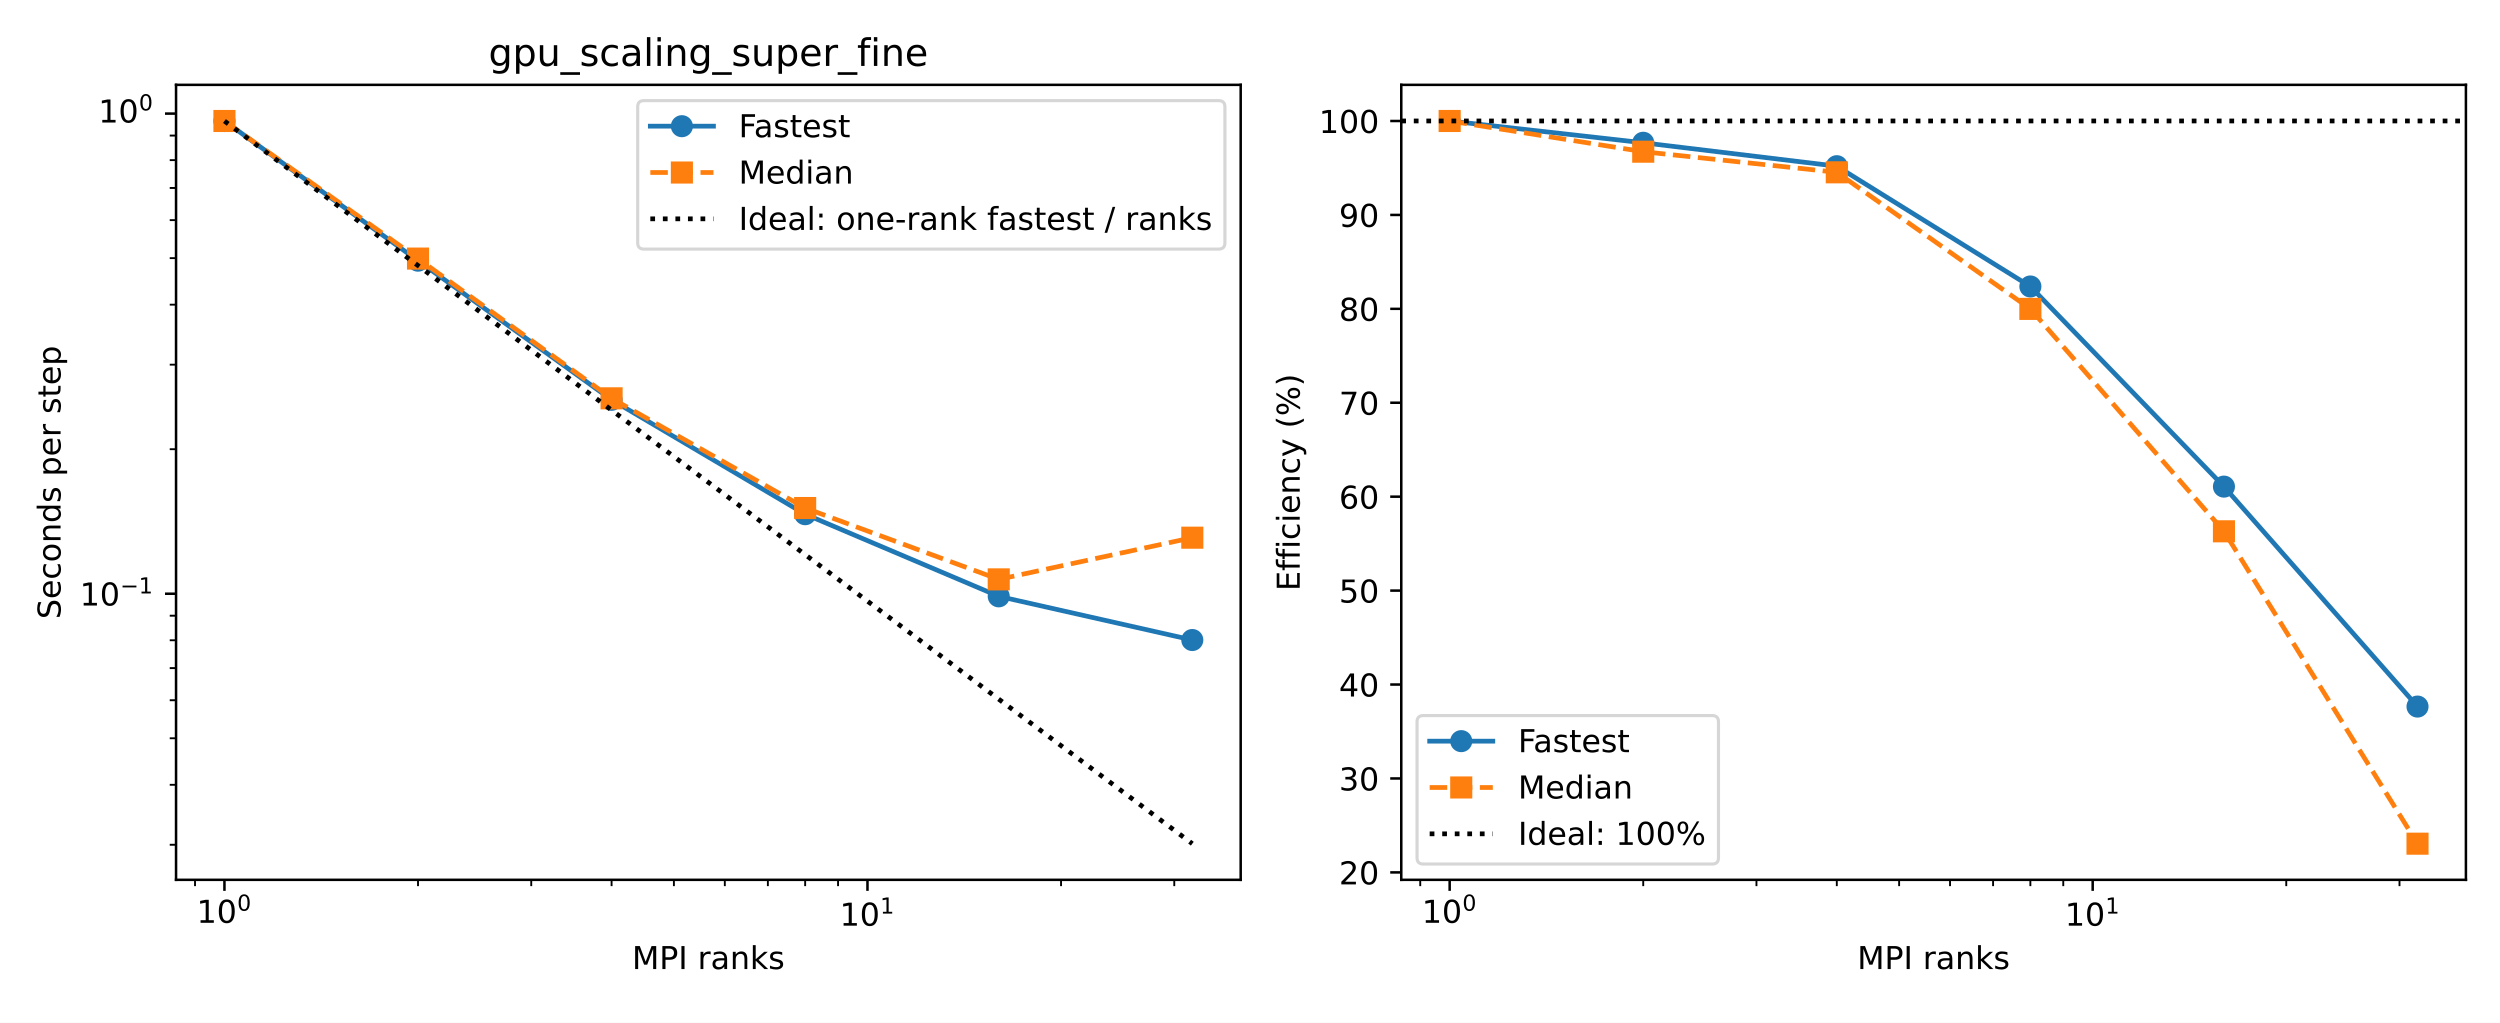
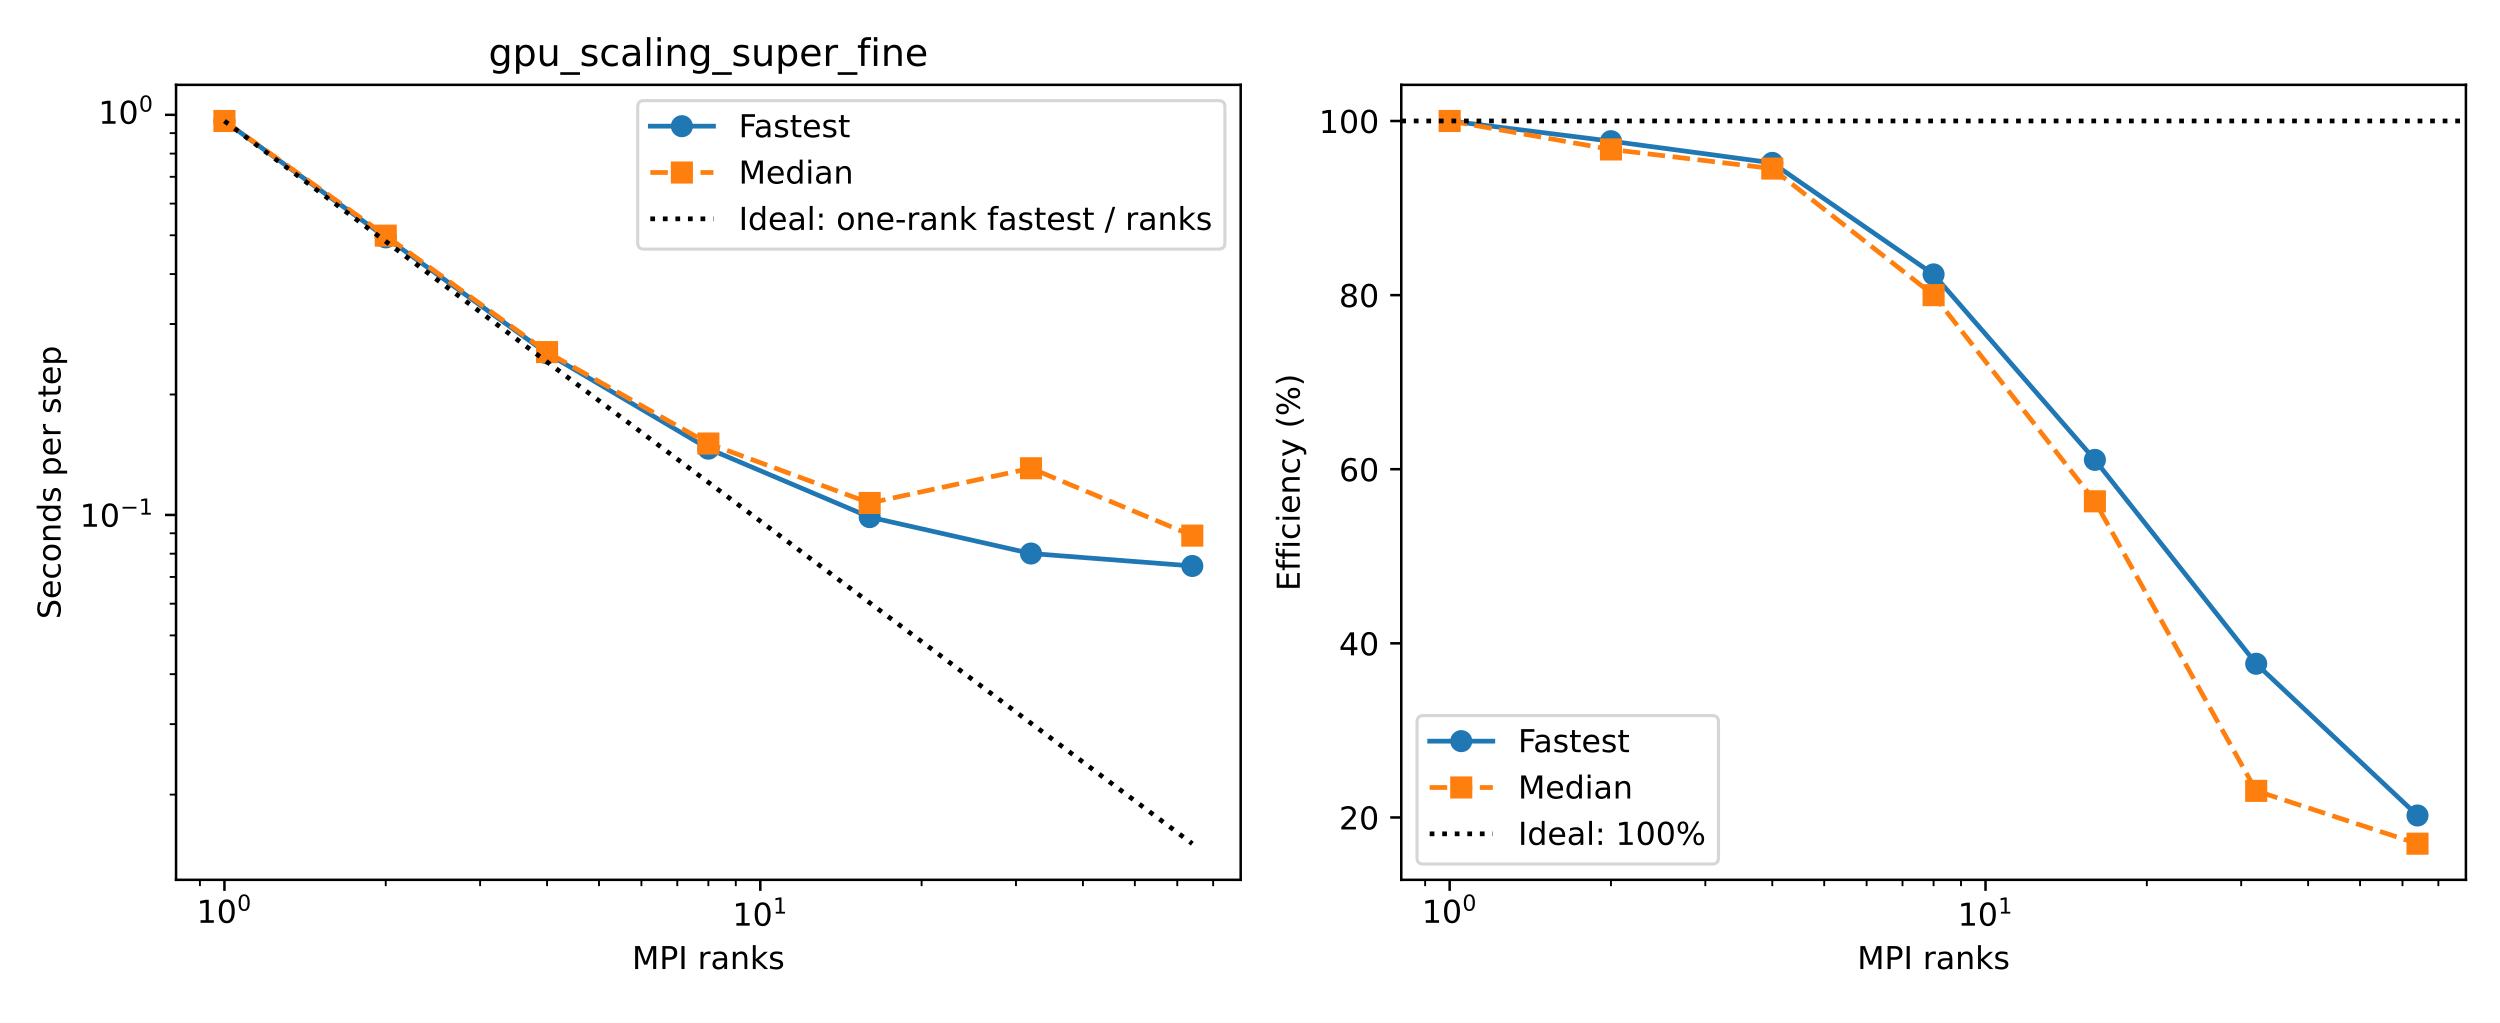
<svg xmlns="http://www.w3.org/2000/svg" xmlns:xlink="http://www.w3.org/1999/xlink" width="792pt" height="324pt" viewBox="0 0 792 324" version="1.1">
  <defs>
    <style type="text/css">*{stroke-linejoin: round; stroke-linecap: butt}</style>
  </defs>
  <g id="figure_1">
    <g id="patch_1">
      <path d="M 0 324 L 792 324 L 792 0 L 0 0 z " style="fill: #ffffff" />
    </g>
    <g id="axes_1">
      <g id="patch_2">
        <path d="M 55.772 278.728 L 393.051 278.728 L 393.051 26.88 L 55.772 26.88 z " style="fill: #ffffff" />
      </g>
      <g id="matplotlib.axis_1">
        <g id="xtick_1">
          <g id="line2d_1">
            <defs>
              <path id="m915a4b6a7f" d="M 0 0 L 0 3.5 " style="stroke: #000000; stroke-width: 0.8" />
            </defs>
            <g>
              <use xlink:href="#m915a4b6a7f" x="71.103" y="278.728" style="stroke: #000000; stroke-width: 0.8" />
            </g>
          </g>
          <g id="text_1">
            <g transform="translate(62.30292 293.3264)">
              <text>
                <tspan x="0" y="-0.977" style="font-size: 10px; font-family: 'DejaVu Sans'">1</tspan>
                <tspan x="6.362" y="-0.977" style="font-size: 10px; font-family: 'DejaVu Sans'">0</tspan>
                <tspan x="12.82" y="-4.805" style="font-size: 7px; font-family: 'DejaVu Sans'">0</tspan>
              </text>
            </g>
          </g>
        </g>
        <g id="xtick_2">
          <g id="line2d_2">
            <g>
-               <use xlink:href="#m915a4b6a7f" x="274.815" y="278.728" style="stroke: #000000; stroke-width: 0.8" />
+               <use xlink:href="#m915a4b6a7f" x="240.863" y="278.728" style="stroke: #000000; stroke-width: 0.8" />
            </g>
          </g>
          <g id="text_2">
-             <g transform="translate(266.015 293.3264)">
+             <g transform="translate(232.063 293.3264)">
              <text>
                <tspan x="0" y="-0.064" style="font-size: 10px; font-family: 'DejaVu Sans'">1</tspan>
                <tspan x="6.362" y="-0.064" style="font-size: 10px; font-family: 'DejaVu Sans'">0</tspan>
                <tspan x="12.82" y="-3.892" style="font-size: 7px; font-family: 'DejaVu Sans'">1</tspan>
              </text>
            </g>
          </g>
        </g>
        <g id="xtick_3">
          <g id="line2d_3">
            <defs>
              <path id="m72433dea88" d="M 0 0 L 0 2 " style="stroke: #000000; stroke-width: 0.6" />
            </defs>
            <g>
-               <use xlink:href="#m72433dea88" x="61.782" y="278.728" style="stroke: #000000; stroke-width: 0.6" />
+               <use xlink:href="#m72433dea88" x="63.335" y="278.728" style="stroke: #000000; stroke-width: 0.6" />
            </g>
          </g>
        </g>
        <g id="xtick_4">
          <g id="line2d_4">
            <g>
-               <use xlink:href="#m72433dea88" x="132.426" y="278.728" style="stroke: #000000; stroke-width: 0.6" />
+               <use xlink:href="#m72433dea88" x="122.206" y="278.728" style="stroke: #000000; stroke-width: 0.6" />
            </g>
          </g>
        </g>
        <g id="xtick_5">
          <g id="line2d_5">
            <g>
-               <use xlink:href="#m72433dea88" x="168.298" y="278.728" style="stroke: #000000; stroke-width: 0.6" />
+               <use xlink:href="#m72433dea88" x="152.099" y="278.728" style="stroke: #000000; stroke-width: 0.6" />
            </g>
          </g>
        </g>
        <g id="xtick_6">
          <g id="line2d_6">
            <g>
-               <use xlink:href="#m72433dea88" x="193.75" y="278.728" style="stroke: #000000; stroke-width: 0.6" />
+               <use xlink:href="#m72433dea88" x="173.309" y="278.728" style="stroke: #000000; stroke-width: 0.6" />
            </g>
          </g>
        </g>
        <g id="xtick_7">
          <g id="line2d_7">
            <g>
-               <use xlink:href="#m72433dea88" x="213.492" y="278.728" style="stroke: #000000; stroke-width: 0.6" />
+               <use xlink:href="#m72433dea88" x="189.76" y="278.728" style="stroke: #000000; stroke-width: 0.6" />
            </g>
          </g>
        </g>
        <g id="xtick_8">
          <g id="line2d_8">
            <g>
-               <use xlink:href="#m72433dea88" x="229.622" y="278.728" style="stroke: #000000; stroke-width: 0.6" />
+               <use xlink:href="#m72433dea88" x="203.202" y="278.728" style="stroke: #000000; stroke-width: 0.6" />
            </g>
          </g>
        </g>
        <g id="xtick_9">
          <g id="line2d_9">
            <g>
-               <use xlink:href="#m72433dea88" x="243.26" y="278.728" style="stroke: #000000; stroke-width: 0.6" />
+               <use xlink:href="#m72433dea88" x="214.567" y="278.728" style="stroke: #000000; stroke-width: 0.6" />
            </g>
          </g>
        </g>
        <g id="xtick_10">
          <g id="line2d_10">
            <g>
-               <use xlink:href="#m72433dea88" x="255.073" y="278.728" style="stroke: #000000; stroke-width: 0.6" />
+               <use xlink:href="#m72433dea88" x="224.412" y="278.728" style="stroke: #000000; stroke-width: 0.6" />
            </g>
          </g>
        </g>
        <g id="xtick_11">
          <g id="line2d_11">
            <g>
-               <use xlink:href="#m72433dea88" x="265.494" y="278.728" style="stroke: #000000; stroke-width: 0.6" />
+               <use xlink:href="#m72433dea88" x="233.095" y="278.728" style="stroke: #000000; stroke-width: 0.6" />
            </g>
          </g>
        </g>
        <g id="xtick_12">
          <g id="line2d_12">
            <g>
-               <use xlink:href="#m72433dea88" x="336.138" y="278.728" style="stroke: #000000; stroke-width: 0.6" />
+               <use xlink:href="#m72433dea88" x="291.966" y="278.728" style="stroke: #000000; stroke-width: 0.6" />
            </g>
          </g>
        </g>
        <g id="xtick_13">
          <g id="line2d_13">
            <g>
-               <use xlink:href="#m72433dea88" x="372.01" y="278.728" style="stroke: #000000; stroke-width: 0.6" />
+               <use xlink:href="#m72433dea88" x="321.859" y="278.728" style="stroke: #000000; stroke-width: 0.6" />
+             </g>
+           </g>
+         </g>
+         <g id="xtick_14">
+           <g id="line2d_14">
+             <g>
+               <use xlink:href="#m72433dea88" x="343.069" y="278.728" style="stroke: #000000; stroke-width: 0.6" />
+             </g>
+           </g>
+         </g>
+         <g id="xtick_15">
+           <g id="line2d_15">
+             <g>
+               <use xlink:href="#m72433dea88" x="359.52" y="278.728" style="stroke: #000000; stroke-width: 0.6" />
+             </g>
+           </g>
+         </g>
+         <g id="xtick_16">
+           <g id="line2d_16">
+             <g>
+               <use xlink:href="#m72433dea88" x="372.962" y="278.728" style="stroke: #000000; stroke-width: 0.6" />
+             </g>
+           </g>
+         </g>
+         <g id="xtick_17">
+           <g id="line2d_17">
+             <g>
+               <use xlink:href="#m72433dea88" x="384.327" y="278.728" style="stroke: #000000; stroke-width: 0.6" />
            </g>
          </g>
        </g>
        <g id="text_3">
          <text style="font-size: 10px; font-family: 'DejaVu Sans', 'Bitstream Vera Sans', 'Computer Modern Sans Serif', 'Lucida Grande', 'Verdana', 'Geneva', 'Lucid', 'Arial', 'Helvetica', 'Avant Garde', sans-serif; text-anchor: middle" x="224.412" y="307.005" transform="rotate(-0 224.4115 307.0046)">MPI ranks</text>
        </g>
      </g>
      <g id="matplotlib.axis_2">
        <g id="ytick_1">
-           <g id="line2d_14">
+           <g id="line2d_18">
            <defs>
              <path id="mc665064905" d="M 0 0 L -3.5 0 " style="stroke: #000000; stroke-width: 0.8" />
            </defs>
            <g>
-               <use xlink:href="#mc665064905" x="55.772" y="188.092" style="stroke: #000000; stroke-width: 0.8" />
+               <use xlink:href="#mc665064905" x="55.772" y="163.133" style="stroke: #000000; stroke-width: 0.8" />
            </g>
          </g>
          <g id="text_4">
-             <g transform="translate(25.27205 191.8913)">
+             <g transform="translate(25.27205 166.9319)">
              <text>
                <tspan x="0" y="-0.064" style="font-size: 10px; font-family: 'DejaVu Sans'">1</tspan>
                <tspan x="6.362" y="-0.064" style="font-size: 10px; font-family: 'DejaVu Sans'">0</tspan>
                <tspan x="12.82" y="-3.892" style="font-size: 7px; font-family: 'DejaVu Sans'">−</tspan>
                <tspan x="18.686" y="-3.892" style="font-size: 7px; font-family: 'DejaVu Sans'">1</tspan>
              </text>
            </g>
          </g>
        </g>
        <g id="ytick_2">
-           <g id="line2d_15">
-             <g>
-               <use xlink:href="#mc665064905" x="55.772" y="35.989" style="stroke: #000000; stroke-width: 0.8" />
+           <g id="line2d_19">
+             <g>
+               <use xlink:href="#mc665064905" x="55.772" y="36.379" style="stroke: #000000; stroke-width: 0.8" />
            </g>
          </g>
          <g id="text_5">
-             <g transform="translate(31.17205 39.78856)">
+             <g transform="translate(31.17205 40.17825)">
              <text>
                <tspan x="0" y="-0.977" style="font-size: 10px; font-family: 'DejaVu Sans'">1</tspan>
                <tspan x="6.362" y="-0.977" style="font-size: 10px; font-family: 'DejaVu Sans'">0</tspan>
                <tspan x="12.82" y="-4.805" style="font-size: 7px; font-family: 'DejaVu Sans'">0</tspan>
              </text>
            </g>
          </g>
        </g>
        <g id="ytick_3">
-           <g id="line2d_16">
+           <g id="line2d_20">
            <defs>
              <path id="m3884b080c1" d="M 0 0 L -2 0 " style="stroke: #000000; stroke-width: 0.6" />
            </defs>
            <g>
-               <use xlink:href="#m3884b080c1" x="55.772" y="267.623" style="stroke: #000000; stroke-width: 0.6" />
+               <use xlink:href="#m3884b080c1" x="55.772" y="251.73" style="stroke: #000000; stroke-width: 0.6" />
            </g>
          </g>
        </g>
        <g id="ytick_4">
-           <g id="line2d_17">
-             <g>
-               <use xlink:href="#m3884b080c1" x="55.772" y="248.62" style="stroke: #000000; stroke-width: 0.6" />
+           <g id="line2d_21">
+             <g>
+               <use xlink:href="#m3884b080c1" x="55.772" y="229.41" style="stroke: #000000; stroke-width: 0.6" />
            </g>
          </g>
        </g>
        <g id="ytick_5">
-           <g id="line2d_18">
-             <g>
-               <use xlink:href="#m3884b080c1" x="55.772" y="233.88" style="stroke: #000000; stroke-width: 0.6" />
+           <g id="line2d_22">
+             <g>
+               <use xlink:href="#m3884b080c1" x="55.772" y="213.573" style="stroke: #000000; stroke-width: 0.6" />
            </g>
          </g>
        </g>
        <g id="ytick_6">
-           <g id="line2d_19">
-             <g>
-               <use xlink:href="#m3884b080c1" x="55.772" y="221.836" style="stroke: #000000; stroke-width: 0.6" />
+           <g id="line2d_23">
+             <g>
+               <use xlink:href="#m3884b080c1" x="55.772" y="201.289" style="stroke: #000000; stroke-width: 0.6" />
            </g>
          </g>
        </g>
        <g id="ytick_7">
-           <g id="line2d_20">
-             <g>
-               <use xlink:href="#m3884b080c1" x="55.772" y="211.653" style="stroke: #000000; stroke-width: 0.6" />
+           <g id="line2d_24">
+             <g>
+               <use xlink:href="#m3884b080c1" x="55.772" y="191.253" style="stroke: #000000; stroke-width: 0.6" />
            </g>
          </g>
        </g>
        <g id="ytick_8">
-           <g id="line2d_21">
-             <g>
-               <use xlink:href="#m3884b080c1" x="55.772" y="202.832" style="stroke: #000000; stroke-width: 0.6" />
+           <g id="line2d_25">
+             <g>
+               <use xlink:href="#m3884b080c1" x="55.772" y="182.767" style="stroke: #000000; stroke-width: 0.6" />
            </g>
          </g>
        </g>
        <g id="ytick_9">
-           <g id="line2d_22">
-             <g>
-               <use xlink:href="#m3884b080c1" x="55.772" y="195.052" style="stroke: #000000; stroke-width: 0.6" />
+           <g id="line2d_26">
+             <g>
+               <use xlink:href="#m3884b080c1" x="55.772" y="175.416" style="stroke: #000000; stroke-width: 0.6" />
            </g>
          </g>
        </g>
        <g id="ytick_10">
-           <g id="line2d_23">
-             <g>
-               <use xlink:href="#m3884b080c1" x="55.772" y="142.305" style="stroke: #000000; stroke-width: 0.6" />
+           <g id="line2d_27">
+             <g>
+               <use xlink:href="#m3884b080c1" x="55.772" y="168.933" style="stroke: #000000; stroke-width: 0.6" />
            </g>
          </g>
        </g>
        <g id="ytick_11">
-           <g id="line2d_24">
-             <g>
-               <use xlink:href="#m3884b080c1" x="55.772" y="115.521" style="stroke: #000000; stroke-width: 0.6" />
+           <g id="line2d_28">
+             <g>
+               <use xlink:href="#m3884b080c1" x="55.772" y="124.976" style="stroke: #000000; stroke-width: 0.6" />
            </g>
          </g>
        </g>
        <g id="ytick_12">
-           <g id="line2d_25">
-             <g>
-               <use xlink:href="#m3884b080c1" x="55.772" y="96.517" style="stroke: #000000; stroke-width: 0.6" />
+           <g id="line2d_29">
+             <g>
+               <use xlink:href="#m3884b080c1" x="55.772" y="102.656" style="stroke: #000000; stroke-width: 0.6" />
            </g>
          </g>
        </g>
        <g id="ytick_13">
-           <g id="line2d_26">
-             <g>
-               <use xlink:href="#m3884b080c1" x="55.772" y="81.777" style="stroke: #000000; stroke-width: 0.6" />
+           <g id="line2d_30">
+             <g>
+               <use xlink:href="#m3884b080c1" x="55.772" y="86.819" style="stroke: #000000; stroke-width: 0.6" />
            </g>
          </g>
        </g>
        <g id="ytick_14">
-           <g id="line2d_27">
-             <g>
-               <use xlink:href="#m3884b080c1" x="55.772" y="69.733" style="stroke: #000000; stroke-width: 0.6" />
+           <g id="line2d_31">
+             <g>
+               <use xlink:href="#m3884b080c1" x="55.772" y="74.536" style="stroke: #000000; stroke-width: 0.6" />
            </g>
          </g>
        </g>
        <g id="ytick_15">
-           <g id="line2d_28">
-             <g>
-               <use xlink:href="#m3884b080c1" x="55.772" y="59.55" style="stroke: #000000; stroke-width: 0.6" />
+           <g id="line2d_32">
+             <g>
+               <use xlink:href="#m3884b080c1" x="55.772" y="64.499" style="stroke: #000000; stroke-width: 0.6" />
            </g>
          </g>
        </g>
        <g id="ytick_16">
-           <g id="line2d_29">
-             <g>
-               <use xlink:href="#m3884b080c1" x="55.772" y="50.73" style="stroke: #000000; stroke-width: 0.6" />
+           <g id="line2d_33">
+             <g>
+               <use xlink:href="#m3884b080c1" x="55.772" y="56.013" style="stroke: #000000; stroke-width: 0.6" />
            </g>
          </g>
        </g>
        <g id="ytick_17">
-           <g id="line2d_30">
-             <g>
-               <use xlink:href="#m3884b080c1" x="55.772" y="42.949" style="stroke: #000000; stroke-width: 0.6" />
+           <g id="line2d_34">
+             <g>
+               <use xlink:href="#m3884b080c1" x="55.772" y="48.663" style="stroke: #000000; stroke-width: 0.6" />
+             </g>
+           </g>
+         </g>
+         <g id="ytick_18">
+           <g id="line2d_35">
+             <g>
+               <use xlink:href="#m3884b080c1" x="55.772" y="42.179" style="stroke: #000000; stroke-width: 0.6" />
            </g>
          </g>
        </g>
        <g id="text_6">
          <text style="font-size: 10px; font-family: 'DejaVu Sans', 'Bitstream Vera Sans', 'Computer Modern Sans Serif', 'Lucida Grande', 'Verdana', 'Geneva', 'Lucid', 'Arial', 'Helvetica', 'Avant Garde', sans-serif; text-anchor: middle" x="19.192" y="152.804" transform="rotate(-90 19.19237 152.804)">Seconds per step</text>
        </g>
      </g>
-       <g id="line2d_31">
-         <path d="M 71.103 38.343 L 132.426 82.581 L 193.75 126.659 L 255.073 162.901 L 316.397 188.919 L 377.72 202.76 " clip-path="url(#pdca7293c1e)" style="fill: none; stroke: #1f77b4; stroke-width: 1.5; stroke-linecap: square" />
+       <g id="line2d_36">
+         <path d="M 71.103 38.34 L 122.206 75.205 L 173.309 111.938 L 224.412 142.14 L 275.514 163.822 L 326.617 175.356 L 377.72 179.302 " clip-path="url(#p1d46c1b030)" style="fill: none; stroke: #1f77b4; stroke-width: 1.5; stroke-linecap: square" />
        <defs>
          <path id="mfb15104b4f" d="M 0 3 C 0.796 3 1.559 2.684 2.121 2.121 C 2.684 1.559 3 0.796 3 0 C 3 -0.796 2.684 -1.559 2.121 -2.121 C 1.559 -2.684 0.796 -3 0 -3 C -0.796 -3 -1.559 -2.684 -2.121 -2.121 C -2.684 -1.559 -3 -0.796 -3 0 C -3 0.796 -2.684 1.559 -2.121 2.121 C -1.559 2.684 -0.796 3 0 3 z " style="stroke: #1f77b4" />
        </defs>
-         <g clip-path="url(#pdca7293c1e)">
-           <use xlink:href="#mfb15104b4f" x="71.103" y="38.343" style="fill: #1f77b4; stroke: #1f77b4" />
-           <use xlink:href="#mfb15104b4f" x="132.426" y="82.581" style="fill: #1f77b4; stroke: #1f77b4" />
-           <use xlink:href="#mfb15104b4f" x="193.75" y="126.659" style="fill: #1f77b4; stroke: #1f77b4" />
-           <use xlink:href="#mfb15104b4f" x="255.073" y="162.901" style="fill: #1f77b4; stroke: #1f77b4" />
-           <use xlink:href="#mfb15104b4f" x="316.397" y="188.919" style="fill: #1f77b4; stroke: #1f77b4" />
-           <use xlink:href="#mfb15104b4f" x="377.72" y="202.76" style="fill: #1f77b4; stroke: #1f77b4" />
-         </g>
-       </g>
-       <g id="line2d_32">
-         <path d="M 71.103 38.328 L 132.426 81.919 L 193.75 126.19 L 255.073 160.944 L 316.397 183.546 L 377.72 170.34 " clip-path="url(#pdca7293c1e)" style="fill: none; stroke-dasharray: 5.55,2.4; stroke-dashoffset: 0; stroke: #ff7f0e; stroke-width: 1.5" />
+         <g clip-path="url(#p1d46c1b030)">
+           <use xlink:href="#mfb15104b4f" x="71.103" y="38.34" style="fill: #1f77b4; stroke: #1f77b4" />
+           <use xlink:href="#mfb15104b4f" x="122.206" y="75.205" style="fill: #1f77b4; stroke: #1f77b4" />
+           <use xlink:href="#mfb15104b4f" x="173.309" y="111.938" style="fill: #1f77b4; stroke: #1f77b4" />
+           <use xlink:href="#mfb15104b4f" x="224.412" y="142.14" style="fill: #1f77b4; stroke: #1f77b4" />
+           <use xlink:href="#mfb15104b4f" x="275.514" y="163.822" style="fill: #1f77b4; stroke: #1f77b4" />
+           <use xlink:href="#mfb15104b4f" x="326.617" y="175.356" style="fill: #1f77b4; stroke: #1f77b4" />
+           <use xlink:href="#mfb15104b4f" x="377.72" y="179.302" style="fill: #1f77b4; stroke: #1f77b4" />
+         </g>
+       </g>
+       <g id="line2d_37">
+         <path d="M 71.103 38.328 L 122.206 74.654 L 173.309 111.547 L 224.412 140.509 L 275.514 159.344 L 326.617 148.339 L 377.72 169.683 " clip-path="url(#p1d46c1b030)" style="fill: none; stroke-dasharray: 5.55,2.4; stroke-dashoffset: 0; stroke: #ff7f0e; stroke-width: 1.5" />
        <defs>
          <path id="m5a906554f0" d="M -3 3 L 3 3 L 3 -3 L -3 -3 z " style="stroke: #ff7f0e; stroke-linejoin: miter" />
        </defs>
-         <g clip-path="url(#pdca7293c1e)">
+         <g clip-path="url(#p1d46c1b030)">
          <use xlink:href="#m5a906554f0" x="71.103" y="38.328" style="fill: #ff7f0e; stroke: #ff7f0e; stroke-linejoin: miter" />
-           <use xlink:href="#m5a906554f0" x="132.426" y="81.919" style="fill: #ff7f0e; stroke: #ff7f0e; stroke-linejoin: miter" />
-           <use xlink:href="#m5a906554f0" x="193.75" y="126.19" style="fill: #ff7f0e; stroke: #ff7f0e; stroke-linejoin: miter" />
-           <use xlink:href="#m5a906554f0" x="255.073" y="160.944" style="fill: #ff7f0e; stroke: #ff7f0e; stroke-linejoin: miter" />
-           <use xlink:href="#m5a906554f0" x="316.397" y="183.546" style="fill: #ff7f0e; stroke: #ff7f0e; stroke-linejoin: miter" />
-           <use xlink:href="#m5a906554f0" x="377.72" y="170.34" style="fill: #ff7f0e; stroke: #ff7f0e; stroke-linejoin: miter" />
-         </g>
-       </g>
-       <g id="line2d_33">
-         <path d="M 71.103 38.343 L 132.426 84.13 L 193.75 129.918 L 255.073 175.705 L 316.397 221.493 L 377.72 267.28 " clip-path="url(#pdca7293c1e)" style="fill: none; stroke-dasharray: 1.5,2.475; stroke-dashoffset: 0; stroke: #000000; stroke-width: 1.5" />
+           <use xlink:href="#m5a906554f0" x="122.206" y="74.654" style="fill: #ff7f0e; stroke: #ff7f0e; stroke-linejoin: miter" />
+           <use xlink:href="#m5a906554f0" x="173.309" y="111.547" style="fill: #ff7f0e; stroke: #ff7f0e; stroke-linejoin: miter" />
+           <use xlink:href="#m5a906554f0" x="224.412" y="140.509" style="fill: #ff7f0e; stroke: #ff7f0e; stroke-linejoin: miter" />
+           <use xlink:href="#m5a906554f0" x="275.514" y="159.344" style="fill: #ff7f0e; stroke: #ff7f0e; stroke-linejoin: miter" />
+           <use xlink:href="#m5a906554f0" x="326.617" y="148.339" style="fill: #ff7f0e; stroke: #ff7f0e; stroke-linejoin: miter" />
+           <use xlink:href="#m5a906554f0" x="377.72" y="169.683" style="fill: #ff7f0e; stroke: #ff7f0e; stroke-linejoin: miter" />
+         </g>
+       </g>
+       <g id="line2d_38">
+         <path d="M 71.103 38.34 L 122.206 76.497 L 173.309 114.654 L 224.412 152.81 L 275.514 190.967 L 326.617 229.124 L 377.72 267.28 " clip-path="url(#p1d46c1b030)" style="fill: none; stroke-dasharray: 1.5,2.475; stroke-dashoffset: 0; stroke: #000000; stroke-width: 1.5" />
      </g>
      <g id="patch_3">
        <path d="M 55.772 278.728 L 55.772 26.88 " style="fill: none; stroke: #000000; stroke-width: 0.8; stroke-linejoin: miter; stroke-linecap: square" />
      </g>
      <g id="patch_4">
        <path d="M 393.051 278.728 L 393.051 26.88 " style="fill: none; stroke: #000000; stroke-width: 0.8; stroke-linejoin: miter; stroke-linecap: square" />
      </g>
      <g id="patch_5">
        <path d="M 55.772 278.728 L 393.051 278.728 " style="fill: none; stroke: #000000; stroke-width: 0.8; stroke-linejoin: miter; stroke-linecap: square" />
      </g>
      <g id="patch_6">
        <path d="M 55.772 26.88 L 393.051 26.88 " style="fill: none; stroke: #000000; stroke-width: 0.8; stroke-linejoin: miter; stroke-linecap: square" />
      </g>
      <g id="text_7">
        <text style="font-size: 12px; font-family: 'DejaVu Sans', 'Bitstream Vera Sans', 'Computer Modern Sans Serif', 'Lucida Grande', 'Verdana', 'Geneva', 'Lucid', 'Arial', 'Helvetica', 'Avant Garde', sans-serif; text-anchor: middle" x="224.412" y="20.88" transform="rotate(-0 224.4115 20.88)">gpu_scaling_super_fine</text>
      </g>
      <g id="legend_1">
        <g id="patch_7">
          <path d="M 204.021 78.914 L 386.051 78.914 Q 388.051 78.914 388.051 76.914 L 388.051 33.88 Q 388.051 31.88 386.051 31.88 L 204.021 31.88 Q 202.021 31.88 202.021 33.88 L 202.021 76.914 Q 202.021 78.914 204.021 78.914 z " style="fill: #ffffff; opacity: 0.8; stroke: #cccccc; stroke-linejoin: miter" />
        </g>
-         <g id="line2d_34">
+         <g id="line2d_39">
          <path d="M 206.021 39.978 L 216.021 39.978 L 226.021 39.978 " style="fill: none; stroke: #1f77b4; stroke-width: 1.5; stroke-linecap: square" />
          <g>
            <use xlink:href="#mfb15104b4f" x="216.021" y="39.978" style="fill: #1f77b4; stroke: #1f77b4" />
          </g>
        </g>
        <g id="text_8">
          <text style="font-size: 10px; font-family: 'DejaVu Sans', 'Bitstream Vera Sans', 'Computer Modern Sans Serif', 'Lucida Grande', 'Verdana', 'Geneva', 'Lucid', 'Arial', 'Helvetica', 'Avant Garde', sans-serif; text-anchor: start" x="234.021" y="43.478" transform="rotate(-0 234.0213 43.47844)">Fastest</text>
        </g>
-         <g id="line2d_35">
+         <g id="line2d_40">
          <path d="M 206.021 54.657 L 216.021 54.657 L 226.021 54.657 " style="fill: none; stroke-dasharray: 5.55,2.4; stroke-dashoffset: 0; stroke: #ff7f0e; stroke-width: 1.5" />
          <g>
            <use xlink:href="#m5a906554f0" x="216.021" y="54.657" style="fill: #ff7f0e; stroke: #ff7f0e; stroke-linejoin: miter" />
          </g>
        </g>
        <g id="text_9">
          <text style="font-size: 10px; font-family: 'DejaVu Sans', 'Bitstream Vera Sans', 'Computer Modern Sans Serif', 'Lucida Grande', 'Verdana', 'Geneva', 'Lucid', 'Arial', 'Helvetica', 'Avant Garde', sans-serif; text-anchor: start" x="234.021" y="58.157" transform="rotate(-0 234.0213 58.15656)">Median</text>
        </g>
-         <g id="line2d_36">
+         <g id="line2d_41">
          <path d="M 206.021 69.335 L 216.021 69.335 L 226.021 69.335 " style="fill: none; stroke-dasharray: 1.5,2.475; stroke-dashoffset: 0; stroke: #000000; stroke-width: 1.5" />
        </g>
        <g id="text_10">
          <text style="font-size: 10px; font-family: 'DejaVu Sans', 'Bitstream Vera Sans', 'Computer Modern Sans Serif', 'Lucida Grande', 'Verdana', 'Geneva', 'Lucid', 'Arial', 'Helvetica', 'Avant Garde', sans-serif; text-anchor: start" x="234.021" y="72.835" transform="rotate(-0 234.0213 72.83469)">Ideal: one-rank fastest / ranks</text>
        </g>
      </g>
    </g>
    <g id="axes_2">
      <g id="patch_8">
        <path d="M 443.921 278.728 L 781.2 278.728 L 781.2 26.88 L 443.921 26.88 z " style="fill: #ffffff" />
      </g>
      <g id="matplotlib.axis_3">
-         <g id="xtick_14">
-           <g id="line2d_37">
+         <g id="xtick_18">
+           <g id="line2d_42">
            <g>
              <use xlink:href="#m915a4b6a7f" x="459.252" y="278.728" style="stroke: #000000; stroke-width: 0.8" />
            </g>
          </g>
          <g id="text_11">
            <g transform="translate(450.4519 293.3264)">
              <text>
                <tspan x="0" y="-0.977" style="font-size: 10px; font-family: 'DejaVu Sans'">1</tspan>
                <tspan x="6.362" y="-0.977" style="font-size: 10px; font-family: 'DejaVu Sans'">0</tspan>
                <tspan x="12.82" y="-4.805" style="font-size: 7px; font-family: 'DejaVu Sans'">0</tspan>
              </text>
            </g>
          </g>
        </g>
-         <g id="xtick_15">
-           <g id="line2d_38">
-             <g>
-               <use xlink:href="#m915a4b6a7f" x="662.964" y="278.728" style="stroke: #000000; stroke-width: 0.8" />
+         <g id="xtick_19">
+           <g id="line2d_43">
+             <g>
+               <use xlink:href="#m915a4b6a7f" x="629.012" y="278.728" style="stroke: #000000; stroke-width: 0.8" />
            </g>
          </g>
          <g id="text_12">
-             <g transform="translate(654.164 293.3264)">
+             <g transform="translate(620.212 293.3264)">
              <text>
                <tspan x="0" y="-0.064" style="font-size: 10px; font-family: 'DejaVu Sans'">1</tspan>
                <tspan x="6.362" y="-0.064" style="font-size: 10px; font-family: 'DejaVu Sans'">0</tspan>
                <tspan x="12.82" y="-3.892" style="font-size: 7px; font-family: 'DejaVu Sans'">1</tspan>
              </text>
            </g>
          </g>
        </g>
-         <g id="xtick_16">
-           <g id="line2d_39">
-             <g>
-               <use xlink:href="#m72433dea88" x="449.931" y="278.728" style="stroke: #000000; stroke-width: 0.6" />
-             </g>
-           </g>
-         </g>
-         <g id="xtick_17">
-           <g id="line2d_40">
-             <g>
-               <use xlink:href="#m72433dea88" x="520.575" y="278.728" style="stroke: #000000; stroke-width: 0.6" />
-             </g>
-           </g>
-         </g>
-         <g id="xtick_18">
-           <g id="line2d_41">
-             <g>
-               <use xlink:href="#m72433dea88" x="556.447" y="278.728" style="stroke: #000000; stroke-width: 0.6" />
-             </g>
-           </g>
-         </g>
-         <g id="xtick_19">
-           <g id="line2d_42">
-             <g>
-               <use xlink:href="#m72433dea88" x="581.899" y="278.728" style="stroke: #000000; stroke-width: 0.6" />
-             </g>
-           </g>
-         </g>
        <g id="xtick_20">
-           <g id="line2d_43">
-             <g>
-               <use xlink:href="#m72433dea88" x="601.641" y="278.728" style="stroke: #000000; stroke-width: 0.6" />
+           <g id="line2d_44">
+             <g>
+               <use xlink:href="#m72433dea88" x="451.484" y="278.728" style="stroke: #000000; stroke-width: 0.6" />
            </g>
          </g>
        </g>
        <g id="xtick_21">
-           <g id="line2d_44">
-             <g>
-               <use xlink:href="#m72433dea88" x="617.771" y="278.728" style="stroke: #000000; stroke-width: 0.6" />
+           <g id="line2d_45">
+             <g>
+               <use xlink:href="#m72433dea88" x="510.355" y="278.728" style="stroke: #000000; stroke-width: 0.6" />
            </g>
          </g>
        </g>
        <g id="xtick_22">
-           <g id="line2d_45">
-             <g>
-               <use xlink:href="#m72433dea88" x="631.409" y="278.728" style="stroke: #000000; stroke-width: 0.6" />
+           <g id="line2d_46">
+             <g>
+               <use xlink:href="#m72433dea88" x="540.248" y="278.728" style="stroke: #000000; stroke-width: 0.6" />
            </g>
          </g>
        </g>
        <g id="xtick_23">
-           <g id="line2d_46">
-             <g>
-               <use xlink:href="#m72433dea88" x="643.222" y="278.728" style="stroke: #000000; stroke-width: 0.6" />
+           <g id="line2d_47">
+             <g>
+               <use xlink:href="#m72433dea88" x="561.458" y="278.728" style="stroke: #000000; stroke-width: 0.6" />
            </g>
          </g>
        </g>
        <g id="xtick_24">
-           <g id="line2d_47">
-             <g>
-               <use xlink:href="#m72433dea88" x="653.643" y="278.728" style="stroke: #000000; stroke-width: 0.6" />
+           <g id="line2d_48">
+             <g>
+               <use xlink:href="#m72433dea88" x="577.909" y="278.728" style="stroke: #000000; stroke-width: 0.6" />
            </g>
          </g>
        </g>
        <g id="xtick_25">
-           <g id="line2d_48">
-             <g>
-               <use xlink:href="#m72433dea88" x="724.287" y="278.728" style="stroke: #000000; stroke-width: 0.6" />
+           <g id="line2d_49">
+             <g>
+               <use xlink:href="#m72433dea88" x="591.351" y="278.728" style="stroke: #000000; stroke-width: 0.6" />
            </g>
          </g>
        </g>
        <g id="xtick_26">
-           <g id="line2d_49">
-             <g>
-               <use xlink:href="#m72433dea88" x="760.159" y="278.728" style="stroke: #000000; stroke-width: 0.6" />
+           <g id="line2d_50">
+             <g>
+               <use xlink:href="#m72433dea88" x="602.716" y="278.728" style="stroke: #000000; stroke-width: 0.6" />
+             </g>
+           </g>
+         </g>
+         <g id="xtick_27">
+           <g id="line2d_51">
+             <g>
+               <use xlink:href="#m72433dea88" x="612.561" y="278.728" style="stroke: #000000; stroke-width: 0.6" />
+             </g>
+           </g>
+         </g>
+         <g id="xtick_28">
+           <g id="line2d_52">
+             <g>
+               <use xlink:href="#m72433dea88" x="621.244" y="278.728" style="stroke: #000000; stroke-width: 0.6" />
+             </g>
+           </g>
+         </g>
+         <g id="xtick_29">
+           <g id="line2d_53">
+             <g>
+               <use xlink:href="#m72433dea88" x="680.115" y="278.728" style="stroke: #000000; stroke-width: 0.6" />
+             </g>
+           </g>
+         </g>
+         <g id="xtick_30">
+           <g id="line2d_54">
+             <g>
+               <use xlink:href="#m72433dea88" x="710.008" y="278.728" style="stroke: #000000; stroke-width: 0.6" />
+             </g>
+           </g>
+         </g>
+         <g id="xtick_31">
+           <g id="line2d_55">
+             <g>
+               <use xlink:href="#m72433dea88" x="731.218" y="278.728" style="stroke: #000000; stroke-width: 0.6" />
+             </g>
+           </g>
+         </g>
+         <g id="xtick_32">
+           <g id="line2d_56">
+             <g>
+               <use xlink:href="#m72433dea88" x="747.669" y="278.728" style="stroke: #000000; stroke-width: 0.6" />
+             </g>
+           </g>
+         </g>
+         <g id="xtick_33">
+           <g id="line2d_57">
+             <g>
+               <use xlink:href="#m72433dea88" x="761.111" y="278.728" style="stroke: #000000; stroke-width: 0.6" />
+             </g>
+           </g>
+         </g>
+         <g id="xtick_34">
+           <g id="line2d_58">
+             <g>
+               <use xlink:href="#m72433dea88" x="772.476" y="278.728" style="stroke: #000000; stroke-width: 0.6" />
            </g>
          </g>
        </g>
        <g id="text_13">
          <text style="font-size: 10px; font-family: 'DejaVu Sans', 'Bitstream Vera Sans', 'Computer Modern Sans Serif', 'Lucida Grande', 'Verdana', 'Geneva', 'Lucid', 'Arial', 'Helvetica', 'Avant Garde', sans-serif; text-anchor: middle" x="612.561" y="307.005" transform="rotate(-0 612.5605 307.0046)">MPI ranks</text>
        </g>
      </g>
      <g id="matplotlib.axis_4">
-         <g id="ytick_18">
-           <g id="line2d_50">
-             <g>
-               <use xlink:href="#mc665064905" x="443.921" y="276.371" style="stroke: #000000; stroke-width: 0.8" />
+         <g id="ytick_19">
+           <g id="line2d_59">
+             <g>
+               <use xlink:href="#mc665064905" x="443.921" y="258.971" style="stroke: #000000; stroke-width: 0.8" />
            </g>
          </g>
          <g id="text_14">
-             <text style="font-size: 10px; font-family: 'DejaVu Sans', 'Bitstream Vera Sans', 'Computer Modern Sans Serif', 'Lucida Grande', 'Verdana', 'Geneva', 'Lucid', 'Arial', 'Helvetica', 'Avant Garde', sans-serif; text-anchor: end" x="436.921" y="280.17" transform="rotate(-0 436.921 280.17)">20</text>
-           </g>
-         </g>
-         <g id="ytick_19">
-           <g id="line2d_51">
-             <g>
-               <use xlink:href="#mc665064905" x="443.921" y="246.615" style="stroke: #000000; stroke-width: 0.8" />
+             <text style="font-size: 10px; font-family: 'DejaVu Sans', 'Bitstream Vera Sans', 'Computer Modern Sans Serif', 'Lucida Grande', 'Verdana', 'Geneva', 'Lucid', 'Arial', 'Helvetica', 'Avant Garde', sans-serif; text-anchor: end" x="436.921" y="262.771" transform="rotate(-0 436.921 262.7707)">20</text>
+           </g>
+         </g>
+         <g id="ytick_20">
+           <g id="line2d_60">
+             <g>
+               <use xlink:href="#mc665064905" x="443.921" y="203.81" style="stroke: #000000; stroke-width: 0.8" />
            </g>
          </g>
          <g id="text_15">
-             <text style="font-size: 10px; font-family: 'DejaVu Sans', 'Bitstream Vera Sans', 'Computer Modern Sans Serif', 'Lucida Grande', 'Verdana', 'Geneva', 'Lucid', 'Arial', 'Helvetica', 'Avant Garde', sans-serif; text-anchor: end" x="436.921" y="250.415" transform="rotate(-0 436.921 250.4146)">30</text>
-           </g>
-         </g>
-         <g id="ytick_20">
-           <g id="line2d_52">
-             <g>
-               <use xlink:href="#mc665064905" x="443.921" y="216.86" style="stroke: #000000; stroke-width: 0.8" />
+             <text style="font-size: 10px; font-family: 'DejaVu Sans', 'Bitstream Vera Sans', 'Computer Modern Sans Serif', 'Lucida Grande', 'Verdana', 'Geneva', 'Lucid', 'Arial', 'Helvetica', 'Avant Garde', sans-serif; text-anchor: end" x="436.921" y="207.61" transform="rotate(-0 436.921 207.6097)">40</text>
+           </g>
+         </g>
+         <g id="ytick_21">
+           <g id="line2d_61">
+             <g>
+               <use xlink:href="#mc665064905" x="443.921" y="148.65" style="stroke: #000000; stroke-width: 0.8" />
            </g>
          </g>
          <g id="text_16">
-             <text style="font-size: 10px; font-family: 'DejaVu Sans', 'Bitstream Vera Sans', 'Computer Modern Sans Serif', 'Lucida Grande', 'Verdana', 'Geneva', 'Lucid', 'Arial', 'Helvetica', 'Avant Garde', sans-serif; text-anchor: end" x="436.921" y="220.659" transform="rotate(-0 436.921 220.6592)">40</text>
-           </g>
-         </g>
-         <g id="ytick_21">
-           <g id="line2d_53">
-             <g>
-               <use xlink:href="#mc665064905" x="443.921" y="187.105" style="stroke: #000000; stroke-width: 0.8" />
+             <text style="font-size: 10px; font-family: 'DejaVu Sans', 'Bitstream Vera Sans', 'Computer Modern Sans Serif', 'Lucida Grande', 'Verdana', 'Geneva', 'Lucid', 'Arial', 'Helvetica', 'Avant Garde', sans-serif; text-anchor: end" x="436.921" y="152.449" transform="rotate(-0 436.921 152.4488)">60</text>
+           </g>
+         </g>
+         <g id="ytick_22">
+           <g id="line2d_62">
+             <g>
+               <use xlink:href="#mc665064905" x="443.921" y="93.489" style="stroke: #000000; stroke-width: 0.8" />
            </g>
          </g>
          <g id="text_17">
-             <text style="font-size: 10px; font-family: 'DejaVu Sans', 'Bitstream Vera Sans', 'Computer Modern Sans Serif', 'Lucida Grande', 'Verdana', 'Geneva', 'Lucid', 'Arial', 'Helvetica', 'Avant Garde', sans-serif; text-anchor: end" x="436.921" y="190.904" transform="rotate(-0 436.921 190.9038)">50</text>
-           </g>
-         </g>
-         <g id="ytick_22">
-           <g id="line2d_54">
-             <g>
-               <use xlink:href="#mc665064905" x="443.921" y="157.349" style="stroke: #000000; stroke-width: 0.8" />
+             <text style="font-size: 10px; font-family: 'DejaVu Sans', 'Bitstream Vera Sans', 'Computer Modern Sans Serif', 'Lucida Grande', 'Verdana', 'Geneva', 'Lucid', 'Arial', 'Helvetica', 'Avant Garde', sans-serif; text-anchor: end" x="436.921" y="97.288" transform="rotate(-0 436.921 97.28781)">80</text>
+           </g>
+         </g>
+         <g id="ytick_23">
+           <g id="line2d_63">
+             <g>
+               <use xlink:href="#mc665064905" x="443.921" y="38.328" style="stroke: #000000; stroke-width: 0.8" />
            </g>
          </g>
          <g id="text_18">
-             <text style="font-size: 10px; font-family: 'DejaVu Sans', 'Bitstream Vera Sans', 'Computer Modern Sans Serif', 'Lucida Grande', 'Verdana', 'Geneva', 'Lucid', 'Arial', 'Helvetica', 'Avant Garde', sans-serif; text-anchor: end" x="436.921" y="161.148" transform="rotate(-0 436.921 161.1484)">60</text>
-           </g>
-         </g>
-         <g id="ytick_23">
-           <g id="line2d_55">
-             <g>
-               <use xlink:href="#mc665064905" x="443.921" y="127.594" style="stroke: #000000; stroke-width: 0.8" />
-             </g>
-           </g>
-           <g id="text_19">
-             <text style="font-size: 10px; font-family: 'DejaVu Sans', 'Bitstream Vera Sans', 'Computer Modern Sans Serif', 'Lucida Grande', 'Verdana', 'Geneva', 'Lucid', 'Arial', 'Helvetica', 'Avant Garde', sans-serif; text-anchor: end" x="436.921" y="131.393" transform="rotate(-0 436.921 131.393)">70</text>
-           </g>
-         </g>
-         <g id="ytick_24">
-           <g id="line2d_56">
-             <g>
-               <use xlink:href="#mc665064905" x="443.921" y="97.838" style="stroke: #000000; stroke-width: 0.8" />
-             </g>
-           </g>
-           <g id="text_20">
-             <text style="font-size: 10px; font-family: 'DejaVu Sans', 'Bitstream Vera Sans', 'Computer Modern Sans Serif', 'Lucida Grande', 'Verdana', 'Geneva', 'Lucid', 'Arial', 'Helvetica', 'Avant Garde', sans-serif; text-anchor: end" x="436.921" y="101.638" transform="rotate(-0 436.921 101.6376)">80</text>
-           </g>
-         </g>
-         <g id="ytick_25">
-           <g id="line2d_57">
-             <g>
-               <use xlink:href="#mc665064905" x="443.921" y="68.083" style="stroke: #000000; stroke-width: 0.8" />
-             </g>
-           </g>
-           <g id="text_21">
-             <text style="font-size: 10px; font-family: 'DejaVu Sans', 'Bitstream Vera Sans', 'Computer Modern Sans Serif', 'Lucida Grande', 'Verdana', 'Geneva', 'Lucid', 'Arial', 'Helvetica', 'Avant Garde', sans-serif; text-anchor: end" x="436.921" y="71.882" transform="rotate(-0 436.921 71.88225)">90</text>
-           </g>
-         </g>
-         <g id="ytick_26">
-           <g id="line2d_58">
-             <g>
-               <use xlink:href="#mc665064905" x="443.921" y="38.328" style="stroke: #000000; stroke-width: 0.8" />
-             </g>
-           </g>
-           <g id="text_22">
            <text style="font-size: 10px; font-family: 'DejaVu Sans', 'Bitstream Vera Sans', 'Computer Modern Sans Serif', 'Lucida Grande', 'Verdana', 'Geneva', 'Lucid', 'Arial', 'Helvetica', 'Avant Garde', sans-serif; text-anchor: end" x="436.921" y="42.127" transform="rotate(-0 436.921 42.12685)">100</text>
          </g>
        </g>
-         <g id="text_23">
+         <g id="text_19">
          <text style="font-size: 10px; font-family: 'DejaVu Sans', 'Bitstream Vera Sans', 'Computer Modern Sans Serif', 'Lucida Grande', 'Verdana', 'Geneva', 'Lucid', 'Arial', 'Helvetica', 'Avant Garde', sans-serif; text-anchor: middle" x="411.754" y="152.804" transform="rotate(-90 411.7538 152.804)">Efficiency (%)</text>
        </g>
      </g>
-       <g id="line2d_59">
-         <path d="M 459.252 38.328 L 520.575 45.228 L 581.899 52.652 L 643.222 90.759 L 704.546 154.158 L 765.869 223.84 " clip-path="url(#p3e0f5cf9ee)" style="fill: none; stroke: #1f77b4; stroke-width: 1.5; stroke-linecap: square" />
-         <g clip-path="url(#p3e0f5cf9ee)">
+       <g id="line2d_64">
+         <path d="M 459.252 38.328 L 510.355 44.723 L 561.458 51.605 L 612.561 86.927 L 663.663 145.692 L 714.766 210.281 L 765.869 258.348 " clip-path="url(#p9ad490773f)" style="fill: none; stroke: #1f77b4; stroke-width: 1.5; stroke-linecap: square" />
+         <g clip-path="url(#p9ad490773f)">
          <use xlink:href="#mfb15104b4f" x="459.252" y="38.328" style="fill: #1f77b4; stroke: #1f77b4" />
-           <use xlink:href="#mfb15104b4f" x="520.575" y="45.228" style="fill: #1f77b4; stroke: #1f77b4" />
-           <use xlink:href="#mfb15104b4f" x="581.899" y="52.652" style="fill: #1f77b4; stroke: #1f77b4" />
-           <use xlink:href="#mfb15104b4f" x="643.222" y="90.759" style="fill: #1f77b4; stroke: #1f77b4" />
-           <use xlink:href="#mfb15104b4f" x="704.546" y="154.158" style="fill: #1f77b4; stroke: #1f77b4" />
-           <use xlink:href="#mfb15104b4f" x="765.869" y="223.84" style="fill: #1f77b4; stroke: #1f77b4" />
-         </g>
-       </g>
-       <g id="line2d_60">
-         <path d="M 459.252 38.328 L 520.575 48.057 L 581.899 54.589 L 643.222 97.859 L 704.546 168.316 L 765.869 267.28 " clip-path="url(#p3e0f5cf9ee)" style="fill: none; stroke-dasharray: 5.55,2.4; stroke-dashoffset: 0; stroke: #ff7f0e; stroke-width: 1.5" />
-         <g clip-path="url(#p3e0f5cf9ee)">
+           <use xlink:href="#mfb15104b4f" x="510.355" y="44.723" style="fill: #1f77b4; stroke: #1f77b4" />
+           <use xlink:href="#mfb15104b4f" x="561.458" y="51.605" style="fill: #1f77b4; stroke: #1f77b4" />
+           <use xlink:href="#mfb15104b4f" x="612.561" y="86.927" style="fill: #1f77b4; stroke: #1f77b4" />
+           <use xlink:href="#mfb15104b4f" x="663.663" y="145.692" style="fill: #1f77b4; stroke: #1f77b4" />
+           <use xlink:href="#mfb15104b4f" x="714.766" y="210.281" style="fill: #1f77b4; stroke: #1f77b4" />
+           <use xlink:href="#mfb15104b4f" x="765.869" y="258.348" style="fill: #1f77b4; stroke: #1f77b4" />
+         </g>
+       </g>
+       <g id="line2d_65">
+         <path d="M 459.252 38.328 L 510.355 47.346 L 561.458 53.401 L 612.561 93.508 L 663.663 158.815 L 714.766 250.545 L 765.869 267.28 " clip-path="url(#p9ad490773f)" style="fill: none; stroke-dasharray: 5.55,2.4; stroke-dashoffset: 0; stroke: #ff7f0e; stroke-width: 1.5" />
+         <g clip-path="url(#p9ad490773f)">
          <use xlink:href="#m5a906554f0" x="459.252" y="38.328" style="fill: #ff7f0e; stroke: #ff7f0e; stroke-linejoin: miter" />
-           <use xlink:href="#m5a906554f0" x="520.575" y="48.057" style="fill: #ff7f0e; stroke: #ff7f0e; stroke-linejoin: miter" />
-           <use xlink:href="#m5a906554f0" x="581.899" y="54.589" style="fill: #ff7f0e; stroke: #ff7f0e; stroke-linejoin: miter" />
-           <use xlink:href="#m5a906554f0" x="643.222" y="97.859" style="fill: #ff7f0e; stroke: #ff7f0e; stroke-linejoin: miter" />
-           <use xlink:href="#m5a906554f0" x="704.546" y="168.316" style="fill: #ff7f0e; stroke: #ff7f0e; stroke-linejoin: miter" />
+           <use xlink:href="#m5a906554f0" x="510.355" y="47.346" style="fill: #ff7f0e; stroke: #ff7f0e; stroke-linejoin: miter" />
+           <use xlink:href="#m5a906554f0" x="561.458" y="53.401" style="fill: #ff7f0e; stroke: #ff7f0e; stroke-linejoin: miter" />
+           <use xlink:href="#m5a906554f0" x="612.561" y="93.508" style="fill: #ff7f0e; stroke: #ff7f0e; stroke-linejoin: miter" />
+           <use xlink:href="#m5a906554f0" x="663.663" y="158.815" style="fill: #ff7f0e; stroke: #ff7f0e; stroke-linejoin: miter" />
+           <use xlink:href="#m5a906554f0" x="714.766" y="250.545" style="fill: #ff7f0e; stroke: #ff7f0e; stroke-linejoin: miter" />
          <use xlink:href="#m5a906554f0" x="765.869" y="267.28" style="fill: #ff7f0e; stroke: #ff7f0e; stroke-linejoin: miter" />
        </g>
      </g>
-       <g id="line2d_61">
-         <path d="M 443.921 38.328 L 781.2 38.328 " clip-path="url(#p3e0f5cf9ee)" style="fill: none; stroke-dasharray: 1.5,2.475; stroke-dashoffset: 0; stroke: #000000; stroke-width: 1.5" />
+       <g id="line2d_66">
+         <path d="M 443.921 38.328 L 781.2 38.328 " clip-path="url(#p9ad490773f)" style="fill: none; stroke-dasharray: 1.5,2.475; stroke-dashoffset: 0; stroke: #000000; stroke-width: 1.5" />
      </g>
      <g id="patch_9">
        <path d="M 443.921 278.728 L 443.921 26.88 " style="fill: none; stroke: #000000; stroke-width: 0.8; stroke-linejoin: miter; stroke-linecap: square" />
      </g>
      <g id="patch_10">
        <path d="M 781.2 278.728 L 781.2 26.88 " style="fill: none; stroke: #000000; stroke-width: 0.8; stroke-linejoin: miter; stroke-linecap: square" />
      </g>
      <g id="patch_11">
        <path d="M 443.921 278.728 L 781.2 278.728 " style="fill: none; stroke: #000000; stroke-width: 0.8; stroke-linejoin: miter; stroke-linecap: square" />
      </g>
      <g id="patch_12">
        <path d="M 443.921 26.88 L 781.2 26.88 " style="fill: none; stroke: #000000; stroke-width: 0.8; stroke-linejoin: miter; stroke-linecap: square" />
      </g>
      <g id="legend_2">
        <g id="patch_13">
          <path d="M 450.921 273.728 L 542.415 273.728 Q 544.415 273.728 544.415 271.728 L 544.415 228.694 Q 544.415 226.694 542.415 226.694 L 450.921 226.694 Q 448.921 226.694 448.921 228.694 L 448.921 271.728 Q 448.921 273.728 450.921 273.728 z " style="fill: #ffffff; opacity: 0.8; stroke: #cccccc; stroke-linejoin: miter" />
        </g>
-         <g id="line2d_62">
+         <g id="line2d_67">
          <path d="M 452.921 234.792 L 462.921 234.792 L 472.921 234.792 " style="fill: none; stroke: #1f77b4; stroke-width: 1.5; stroke-linecap: square" />
          <g>
            <use xlink:href="#mfb15104b4f" x="462.921" y="234.792" style="fill: #1f77b4; stroke: #1f77b4" />
          </g>
        </g>
-         <g id="text_24">
+         <g id="text_20">
          <text style="font-size: 10px; font-family: 'DejaVu Sans', 'Bitstream Vera Sans', 'Computer Modern Sans Serif', 'Lucida Grande', 'Verdana', 'Geneva', 'Lucid', 'Arial', 'Helvetica', 'Avant Garde', sans-serif; text-anchor: start" x="480.921" y="238.292" transform="rotate(-0 480.921 238.2921)">Fastest</text>
        </g>
-         <g id="line2d_63">
+         <g id="line2d_68">
          <path d="M 452.921 249.47 L 462.921 249.47 L 472.921 249.47 " style="fill: none; stroke-dasharray: 5.55,2.4; stroke-dashoffset: 0; stroke: #ff7f0e; stroke-width: 1.5" />
          <g>
            <use xlink:href="#m5a906554f0" x="462.921" y="249.47" style="fill: #ff7f0e; stroke: #ff7f0e; stroke-linejoin: miter" />
          </g>
        </g>
-         <g id="text_25">
+         <g id="text_21">
          <text style="font-size: 10px; font-family: 'DejaVu Sans', 'Bitstream Vera Sans', 'Computer Modern Sans Serif', 'Lucida Grande', 'Verdana', 'Geneva', 'Lucid', 'Arial', 'Helvetica', 'Avant Garde', sans-serif; text-anchor: start" x="480.921" y="252.97" transform="rotate(-0 480.921 252.9702)">Median</text>
        </g>
-         <g id="line2d_64">
+         <g id="line2d_69">
          <path d="M 452.921 264.148 L 462.921 264.148 L 472.921 264.148 " style="fill: none; stroke-dasharray: 1.5,2.475; stroke-dashoffset: 0; stroke: #000000; stroke-width: 1.5" />
        </g>
-         <g id="text_26">
+         <g id="text_22">
          <text style="font-size: 10px; font-family: 'DejaVu Sans', 'Bitstream Vera Sans', 'Computer Modern Sans Serif', 'Lucida Grande', 'Verdana', 'Geneva', 'Lucid', 'Arial', 'Helvetica', 'Avant Garde', sans-serif; text-anchor: start" x="480.921" y="267.648" transform="rotate(-0 480.921 267.6483)">Ideal: 100%</text>
        </g>
      </g>
    </g>
  </g>
  <defs>
-     <clipPath id="pdca7293c1e">
+     <clipPath id="p1d46c1b030">
      <rect x="55.772" y="26.88" width="337.279" height="251.848" />
    </clipPath>
-     <clipPath id="p3e0f5cf9ee">
+     <clipPath id="p9ad490773f">
      <rect x="443.921" y="26.88" width="337.279" height="251.848" />
    </clipPath>
  </defs>
</svg>
